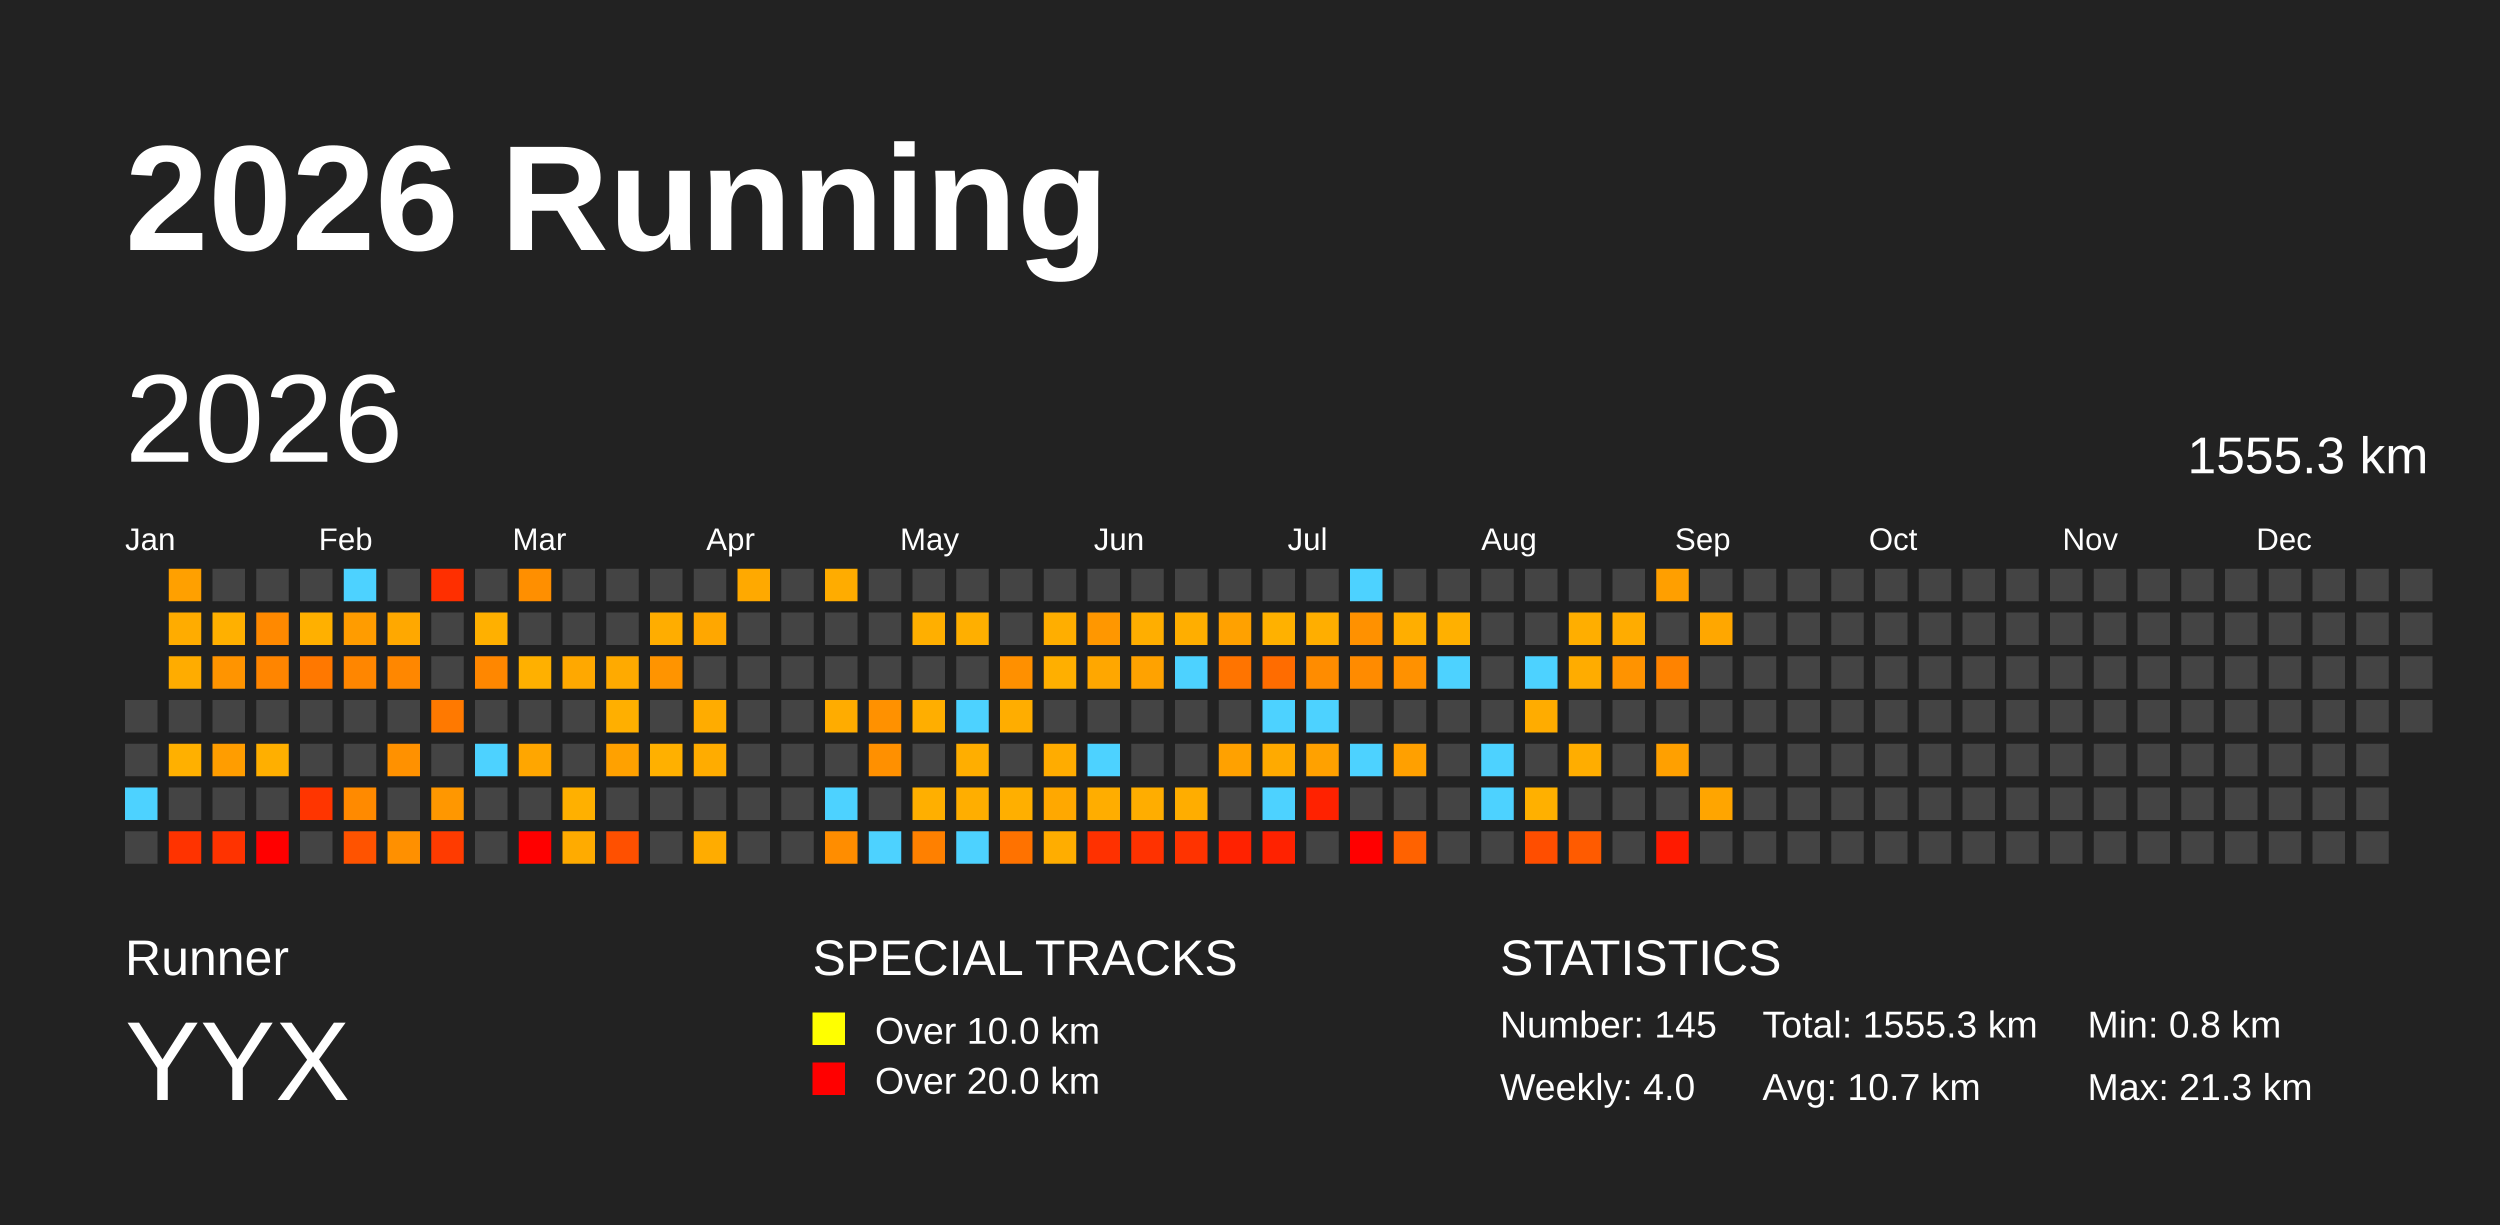
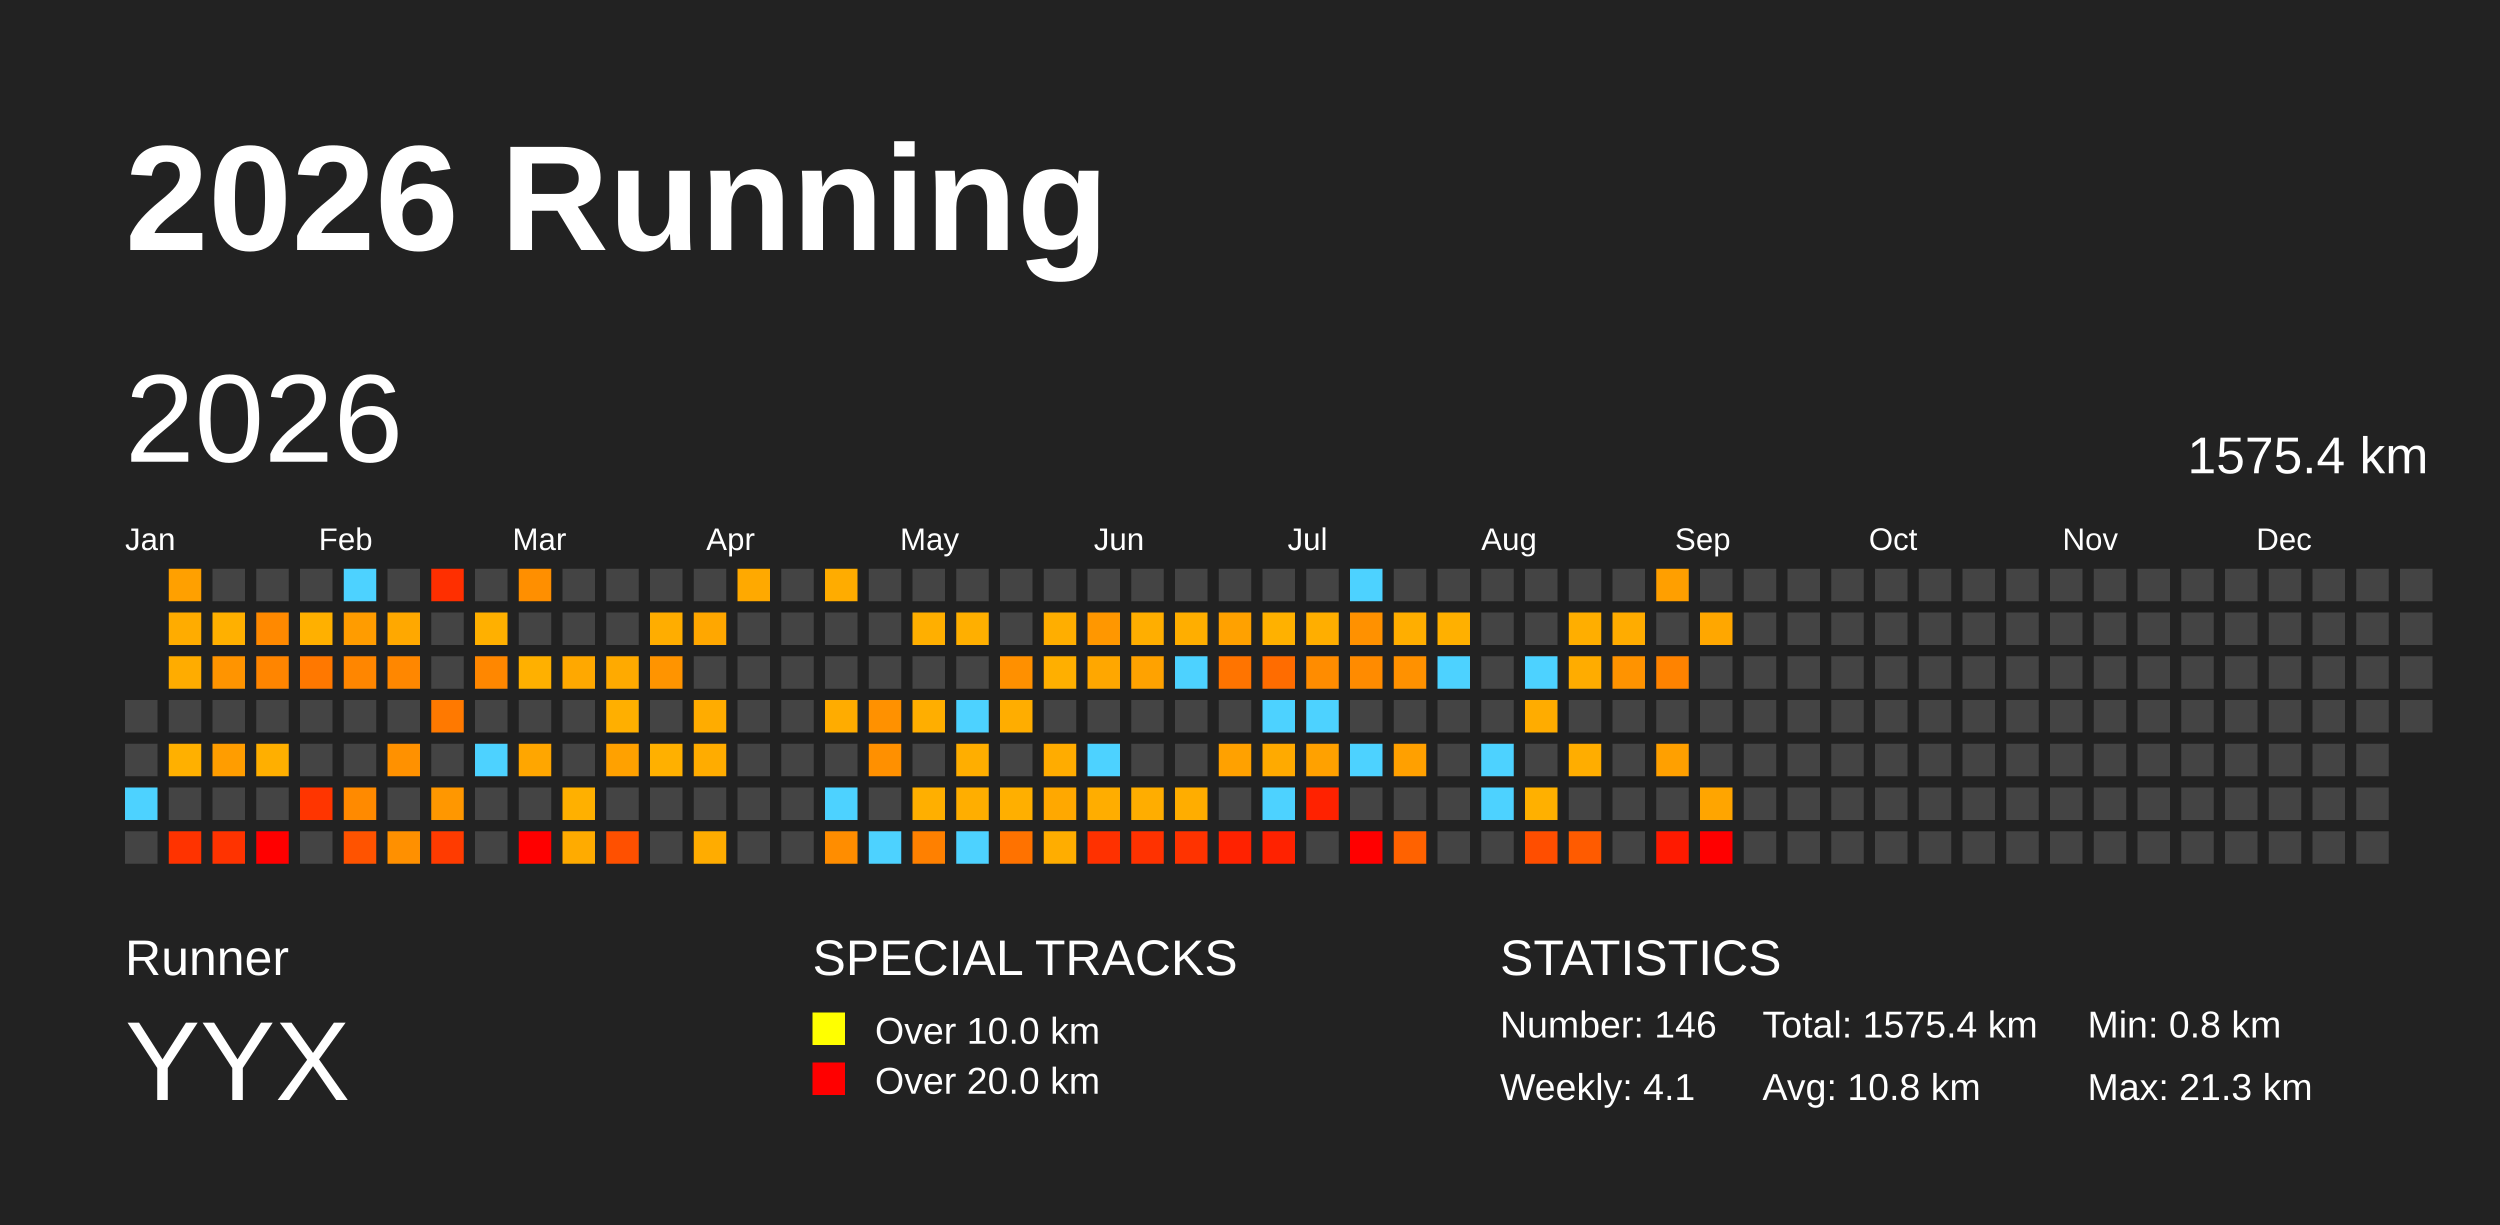
<svg xmlns="http://www.w3.org/2000/svg" baseProfile="full" height="98mm" version="1.1" viewBox="0,0,200,98" width="200mm">
  <defs />
  <rect fill="#222222" height="98" width="200" x="0" y="0" />
  <text fill="#FFFFFF" style="font-size:12px; font-family:Arial; font-weight:bold;" x="10" y="20">2026 Running</text>
  <text fill="#FFFFFF" style="font-size:4px; font-family:Arial" x="10" y="78">Runner</text>
  <text fill="#FFFFFF" style="font-size:9px; font-family:Arial" x="10" y="88">YYX</text>
  <text fill="#FFFFFF" style="font-size:4px; font-family:Arial" x="65" y="78">SPECIAL TRACKS</text>
  <rect fill="yellow" height="2.6" width="2.6" x="65" y="81" />
  <text fill="#FFFFFF" style="font-size:3px; font-family:Arial" x="70" y="83.5">Over 10.0 km</text>
  <rect fill="red" height="2.6" width="2.6" x="65" y="85" />
  <text fill="#FFFFFF" style="font-size:3px; font-family:Arial" x="70" y="87.5">Over 20.0 km</text>
  <text fill="#FFFFFF" style="font-size:4px; font-family:Arial" x="120" y="78">STATISTICS</text>
-   <text fill="#FFFFFF" style="font-size:3px; font-family:Arial" x="120" y="83">Number: 145</text>
-   <text fill="#FFFFFF" style="font-size:3px; font-family:Arial" x="120" y="88">Weekly: 4.0</text>
-   <text fill="#FFFFFF" style="font-size:3px; font-family:Arial" x="141" y="83">Total: 1555.3 km</text>
-   <text fill="#FFFFFF" style="font-size:3px; font-family:Arial" x="141" y="88">Avg: 10.7 km</text>
+   <text fill="#FFFFFF" style="font-size:3px; font-family:Arial" x="120" y="83">Number: 146</text>
+   <text fill="#FFFFFF" style="font-size:3px; font-family:Arial" x="120" y="88">Weekly: 4.1</text>
+   <text fill="#FFFFFF" style="font-size:3px; font-family:Arial" x="141" y="83">Total: 1575.4 km</text>
+   <text fill="#FFFFFF" style="font-size:3px; font-family:Arial" x="141" y="88">Avg: 10.8 km</text>
  <text fill="#FFFFFF" style="font-size:3px; font-family:Arial" x="167" y="83">Min: 0.8 km</text>
  <text fill="#FFFFFF" style="font-size:3px; font-family:Arial" x="167" y="88">Max: 21.3 km</text>
  <text dominant-baseline="hanging" fill="#FFFFFF" style="font-size:10.0px; font-family:Arial;" x="10" y="30">2026</text>
-   <text dominant-baseline="hanging" fill="#FFFFFF" style="font-size:4.125px; font-family:Arial;" x="175" y="35">1555.3 km</text>
+   <text dominant-baseline="hanging" fill="#FFFFFF" style="font-size:4.125px; font-family:Arial;" x="175" y="35">1575.4 km</text>
  <text fill="#FFFFFF" style="font-size:2.5px; font-family:Arial" x="10.0" y="44">Jan</text>
  <text fill="#FFFFFF" style="font-size:2.5px; font-family:Arial" x="25.5" y="44">Feb</text>
  <text fill="#FFFFFF" style="font-size:2.5px; font-family:Arial" x="41.0" y="44">Mar</text>
  <text fill="#FFFFFF" style="font-size:2.5px; font-family:Arial" x="56.5" y="44">Apr</text>
  <text fill="#FFFFFF" style="font-size:2.5px; font-family:Arial" x="72.0" y="44">May</text>
  <text fill="#FFFFFF" style="font-size:2.5px; font-family:Arial" x="87.5" y="44">Jun</text>
  <text fill="#FFFFFF" style="font-size:2.5px; font-family:Arial" x="103.0" y="44">Jul</text>
  <text fill="#FFFFFF" style="font-size:2.5px; font-family:Arial" x="118.5" y="44">Aug</text>
  <text fill="#FFFFFF" style="font-size:2.5px; font-family:Arial" x="134.0" y="44">Sep</text>
  <text fill="#FFFFFF" style="font-size:2.5px; font-family:Arial" x="149.5" y="44">Oct</text>
  <text fill="#FFFFFF" style="font-size:2.5px; font-family:Arial" x="165.0" y="44">Nov</text>
  <text fill="#FFFFFF" style="font-size:2.5px; font-family:Arial" x="180.5" y="44">Dec</text>
  <rect fill="#444444" height="2.6" width="2.6" x="10.0" y="56.0" />
  <rect fill="#444444" height="2.6" width="2.6" x="10.0" y="59.5" />
  <rect fill="#4dd2ff" height="2.6" width="2.6" x="10.0" y="63.0" />
  <rect fill="#444444" height="2.6" width="2.6" x="10.0" y="66.5" />
  <rect fill="#ffa000" height="2.6" width="2.6" x="13.5" y="45.5" />
  <rect fill="#ffac00" height="2.6" width="2.6" x="13.5" y="49.0" />
  <rect fill="#ffac00" height="2.6" width="2.6" x="13.5" y="52.5" />
  <rect fill="#444444" height="2.6" width="2.6" x="13.5" y="56.0" />
  <rect fill="#ffb000" height="2.6" width="2.6" x="13.5" y="59.5" />
  <rect fill="#444444" height="2.6" width="2.6" x="13.5" y="63.0" />
  <rect fill="#ff3300" height="2.6" width="2.6" x="13.5" y="66.5" />
  <rect fill="#444444" height="2.6" width="2.6" x="17.0" y="45.5" />
  <rect fill="#ffb000" height="2.6" width="2.6" x="17.0" y="49.0" />
  <rect fill="#ff9400" height="2.6" width="2.6" x="17.0" y="52.5" />
  <rect fill="#444444" height="2.6" width="2.6" x="17.0" y="56.0" />
  <rect fill="#ff9d00" height="2.6" width="2.6" x="17.0" y="59.5" />
  <rect fill="#444444" height="2.6" width="2.6" x="17.0" y="63.0" />
  <rect fill="#ff3300" height="2.6" width="2.6" x="17.0" y="66.5" />
  <rect fill="#444444" height="2.6" width="2.6" x="20.5" y="45.5" />
  <rect fill="#ff8900" height="2.6" width="2.6" x="20.5" y="49.0" />
  <rect fill="#ff8500" height="2.6" width="2.6" x="20.5" y="52.5" />
  <rect fill="#444444" height="2.6" width="2.6" x="20.5" y="56.0" />
  <rect fill="#ffaf00" height="2.6" width="2.6" x="20.5" y="59.5" />
  <rect fill="#444444" height="2.6" width="2.6" x="20.5" y="63.0" />
  <rect fill="red" height="2.6" width="2.6" x="20.5" y="66.5" />
  <rect fill="#444444" height="2.6" width="2.6" x="24.0" y="45.5" />
  <rect fill="#ffb000" height="2.6" width="2.6" x="24.0" y="49.0" />
  <rect fill="#ff7800" height="2.6" width="2.6" x="24.0" y="52.5" />
  <rect fill="#444444" height="2.6" width="2.6" x="24.0" y="56.0" />
  <rect fill="#444444" height="2.6" width="2.6" x="24.0" y="59.5" />
  <rect fill="#ff3500" height="2.6" width="2.6" x="24.0" y="63.0" />
  <rect fill="#444444" height="2.6" width="2.6" x="24.0" y="66.5" />
  <rect fill="#4dd2ff" height="2.6" width="2.6" x="27.5" y="45.5" />
  <rect fill="#ff9c00" height="2.6" width="2.6" x="27.5" y="49.0" />
  <rect fill="#ff8600" height="2.6" width="2.6" x="27.5" y="52.5" />
  <rect fill="#444444" height="2.6" width="2.6" x="27.5" y="56.0" />
  <rect fill="#444444" height="2.6" width="2.6" x="27.5" y="59.5" />
  <rect fill="#ff8a00" height="2.6" width="2.6" x="27.5" y="63.0" />
  <rect fill="#ff5300" height="2.6" width="2.6" x="27.5" y="66.5" />
  <rect fill="#444444" height="2.6" width="2.6" x="31.0" y="45.5" />
  <rect fill="#ffa800" height="2.6" width="2.6" x="31.0" y="49.0" />
  <rect fill="#ff8700" height="2.6" width="2.6" x="31.0" y="52.5" />
  <rect fill="#444444" height="2.6" width="2.6" x="31.0" y="56.0" />
  <rect fill="#ff9100" height="2.6" width="2.6" x="31.0" y="59.5" />
  <rect fill="#444444" height="2.6" width="2.6" x="31.0" y="63.0" />
  <rect fill="#ff9000" height="2.6" width="2.6" x="31.0" y="66.5" />
  <rect fill="#ff2f00" height="2.6" width="2.6" x="34.5" y="45.5" />
  <rect fill="#444444" height="2.6" width="2.6" x="34.5" y="49.0" />
  <rect fill="#444444" height="2.6" width="2.6" x="34.5" y="52.5" />
  <rect fill="#ff7900" height="2.6" width="2.6" x="34.5" y="56.0" />
  <rect fill="#444444" height="2.6" width="2.6" x="34.5" y="59.5" />
  <rect fill="#ff9700" height="2.6" width="2.6" x="34.5" y="63.0" />
  <rect fill="#ff3b00" height="2.6" width="2.6" x="34.5" y="66.5" />
  <rect fill="#444444" height="2.6" width="2.6" x="38.0" y="45.5" />
  <rect fill="#ffb000" height="2.6" width="2.6" x="38.0" y="49.0" />
  <rect fill="#ff8700" height="2.6" width="2.6" x="38.0" y="52.5" />
  <rect fill="#444444" height="2.6" width="2.6" x="38.0" y="56.0" />
  <rect fill="#4dd2ff" height="2.6" width="2.6" x="38.0" y="59.5" />
  <rect fill="#444444" height="2.6" width="2.6" x="38.0" y="63.0" />
  <rect fill="#444444" height="2.6" width="2.6" x="38.0" y="66.5" />
  <rect fill="#ff8f00" height="2.6" width="2.6" x="41.5" y="45.5" />
  <rect fill="#444444" height="2.6" width="2.6" x="41.5" y="49.0" />
  <rect fill="#ffb000" height="2.6" width="2.6" x="41.5" y="52.5" />
  <rect fill="#444444" height="2.6" width="2.6" x="41.5" y="56.0" />
  <rect fill="#ffa600" height="2.6" width="2.6" x="41.5" y="59.5" />
  <rect fill="#444444" height="2.6" width="2.6" x="41.5" y="63.0" />
  <rect fill="red" height="2.6" width="2.6" x="41.5" y="66.5" />
  <rect fill="#444444" height="2.6" width="2.6" x="45.0" y="45.5" />
  <rect fill="#444444" height="2.6" width="2.6" x="45.0" y="49.0" />
  <rect fill="#ffa800" height="2.6" width="2.6" x="45.0" y="52.5" />
  <rect fill="#444444" height="2.6" width="2.6" x="45.0" y="56.0" />
  <rect fill="#444444" height="2.6" width="2.6" x="45.0" y="59.5" />
  <rect fill="#ffb000" height="2.6" width="2.6" x="45.0" y="63.0" />
  <rect fill="#ffab00" height="2.6" width="2.6" x="45.0" y="66.5" />
  <rect fill="#444444" height="2.6" width="2.6" x="48.5" y="45.5" />
  <rect fill="#444444" height="2.6" width="2.6" x="48.5" y="49.0" />
  <rect fill="#ffaa00" height="2.6" width="2.6" x="48.5" y="52.5" />
  <rect fill="#ffaf00" height="2.6" width="2.6" x="48.5" y="56.0" />
  <rect fill="#ffa100" height="2.6" width="2.6" x="48.5" y="59.5" />
  <rect fill="#444444" height="2.6" width="2.6" x="48.5" y="63.0" />
  <rect fill="#ff5000" height="2.6" width="2.6" x="48.5" y="66.5" />
  <rect fill="#444444" height="2.6" width="2.6" x="52.0" y="45.5" />
  <rect fill="#ffad00" height="2.6" width="2.6" x="52.0" y="49.0" />
  <rect fill="#ff9400" height="2.6" width="2.6" x="52.0" y="52.5" />
  <rect fill="#444444" height="2.6" width="2.6" x="52.0" y="56.0" />
  <rect fill="#ffb000" height="2.6" width="2.6" x="52.0" y="59.5" />
  <rect fill="#444444" height="2.6" width="2.6" x="52.0" y="63.0" />
  <rect fill="#444444" height="2.6" width="2.6" x="52.0" y="66.5" />
  <rect fill="#444444" height="2.6" width="2.6" x="55.5" y="45.5" />
  <rect fill="#ffa700" height="2.6" width="2.6" x="55.5" y="49.0" />
  <rect fill="#444444" height="2.6" width="2.6" x="55.5" y="52.5" />
  <rect fill="#ffac00" height="2.6" width="2.6" x="55.5" y="56.0" />
  <rect fill="#ffac00" height="2.6" width="2.6" x="55.5" y="59.5" />
  <rect fill="#444444" height="2.6" width="2.6" x="55.5" y="63.0" />
  <rect fill="#ffac00" height="2.6" width="2.6" x="55.5" y="66.5" />
  <rect fill="#ffa900" height="2.6" width="2.6" x="59.0" y="45.5" />
  <rect fill="#444444" height="2.6" width="2.6" x="59.0" y="49.0" />
  <rect fill="#444444" height="2.6" width="2.6" x="59.0" y="52.5" />
  <rect fill="#444444" height="2.6" width="2.6" x="59.0" y="56.0" />
  <rect fill="#444444" height="2.6" width="2.6" x="59.0" y="59.5" />
  <rect fill="#444444" height="2.6" width="2.6" x="59.0" y="63.0" />
  <rect fill="#444444" height="2.6" width="2.6" x="59.0" y="66.5" />
  <rect fill="#444444" height="2.6" width="2.6" x="62.5" y="45.5" />
  <rect fill="#444444" height="2.6" width="2.6" x="62.5" y="49.0" />
  <rect fill="#444444" height="2.6" width="2.6" x="62.5" y="52.5" />
  <rect fill="#444444" height="2.6" width="2.6" x="62.5" y="56.0" />
  <rect fill="#444444" height="2.6" width="2.6" x="62.5" y="59.5" />
  <rect fill="#444444" height="2.6" width="2.6" x="62.5" y="63.0" />
  <rect fill="#444444" height="2.6" width="2.6" x="62.5" y="66.5" />
  <rect fill="#ffac00" height="2.6" width="2.6" x="66.0" y="45.5" />
  <rect fill="#444444" height="2.6" width="2.6" x="66.0" y="49.0" />
  <rect fill="#444444" height="2.6" width="2.6" x="66.0" y="52.5" />
  <rect fill="#ffac00" height="2.6" width="2.6" x="66.0" y="56.0" />
  <rect fill="#444444" height="2.6" width="2.6" x="66.0" y="59.5" />
  <rect fill="#4dd2ff" height="2.6" width="2.6" x="66.0" y="63.0" />
  <rect fill="#ff8d00" height="2.6" width="2.6" x="66.0" y="66.5" />
  <rect fill="#444444" height="2.6" width="2.6" x="69.5" y="45.5" />
  <rect fill="#444444" height="2.6" width="2.6" x="69.5" y="49.0" />
  <rect fill="#444444" height="2.6" width="2.6" x="69.5" y="52.5" />
  <rect fill="#ff9100" height="2.6" width="2.6" x="69.5" y="56.0" />
  <rect fill="#ff9000" height="2.6" width="2.6" x="69.5" y="59.5" />
  <rect fill="#444444" height="2.6" width="2.6" x="69.5" y="63.0" />
  <rect fill="#4dd2ff" height="2.6" width="2.6" x="69.5" y="66.5" />
  <rect fill="#444444" height="2.6" width="2.6" x="73.0" y="45.5" />
  <rect fill="#ffaf00" height="2.6" width="2.6" x="73.0" y="49.0" />
  <rect fill="#444444" height="2.6" width="2.6" x="73.0" y="52.5" />
  <rect fill="#ffae00" height="2.6" width="2.6" x="73.0" y="56.0" />
  <rect fill="#444444" height="2.6" width="2.6" x="73.0" y="59.5" />
  <rect fill="#ffaf00" height="2.6" width="2.6" x="73.0" y="63.0" />
  <rect fill="#ff8000" height="2.6" width="2.6" x="73.0" y="66.5" />
  <rect fill="#444444" height="2.6" width="2.6" x="76.5" y="45.5" />
  <rect fill="#ffaf00" height="2.6" width="2.6" x="76.5" y="49.0" />
  <rect fill="#444444" height="2.6" width="2.6" x="76.5" y="52.5" />
  <rect fill="#4dd2ff" height="2.6" width="2.6" x="76.5" y="56.0" />
  <rect fill="#ffae00" height="2.6" width="2.6" x="76.5" y="59.5" />
  <rect fill="#ffae00" height="2.6" width="2.6" x="76.5" y="63.0" />
  <rect fill="#4dd2ff" height="2.6" width="2.6" x="76.5" y="66.5" />
  <rect fill="#444444" height="2.6" width="2.6" x="80.0" y="45.5" />
  <rect fill="#444444" height="2.6" width="2.6" x="80.0" y="49.0" />
  <rect fill="#ff9000" height="2.6" width="2.6" x="80.0" y="52.5" />
  <rect fill="#ffad00" height="2.6" width="2.6" x="80.0" y="56.0" />
  <rect fill="#444444" height="2.6" width="2.6" x="80.0" y="59.5" />
  <rect fill="#ffaf00" height="2.6" width="2.6" x="80.0" y="63.0" />
  <rect fill="#ff7200" height="2.6" width="2.6" x="80.0" y="66.5" />
  <rect fill="#444444" height="2.6" width="2.6" x="83.5" y="45.5" />
  <rect fill="#ffae00" height="2.6" width="2.6" x="83.5" y="49.0" />
  <rect fill="#ffaf00" height="2.6" width="2.6" x="83.5" y="52.5" />
  <rect fill="#444444" height="2.6" width="2.6" x="83.5" y="56.0" />
  <rect fill="#ffac00" height="2.6" width="2.6" x="83.5" y="59.5" />
  <rect fill="#ffa800" height="2.6" width="2.6" x="83.5" y="63.0" />
  <rect fill="#ffad00" height="2.6" width="2.6" x="83.5" y="66.5" />
  <rect fill="#444444" height="2.6" width="2.6" x="87.0" y="45.5" />
  <rect fill="#ff9700" height="2.6" width="2.6" x="87.0" y="49.0" />
  <rect fill="#ffa700" height="2.6" width="2.6" x="87.0" y="52.5" />
  <rect fill="#444444" height="2.6" width="2.6" x="87.0" y="56.0" />
  <rect fill="#4dd2ff" height="2.6" width="2.6" x="87.0" y="59.5" />
  <rect fill="#ffad00" height="2.6" width="2.6" x="87.0" y="63.0" />
  <rect fill="#ff3100" height="2.6" width="2.6" x="87.0" y="66.5" />
  <rect fill="#444444" height="2.6" width="2.6" x="90.5" y="45.5" />
  <rect fill="#ffae00" height="2.6" width="2.6" x="90.5" y="49.0" />
  <rect fill="#ffa200" height="2.6" width="2.6" x="90.5" y="52.5" />
  <rect fill="#444444" height="2.6" width="2.6" x="90.5" y="56.0" />
  <rect fill="#444444" height="2.6" width="2.6" x="90.5" y="59.5" />
  <rect fill="#ffad00" height="2.6" width="2.6" x="90.5" y="63.0" />
  <rect fill="#ff3200" height="2.6" width="2.6" x="90.5" y="66.5" />
  <rect fill="#444444" height="2.6" width="2.6" x="94.0" y="45.5" />
  <rect fill="#ffae00" height="2.6" width="2.6" x="94.0" y="49.0" />
  <rect fill="#4dd2ff" height="2.6" width="2.6" x="94.0" y="52.5" />
  <rect fill="#444444" height="2.6" width="2.6" x="94.0" y="56.0" />
  <rect fill="#444444" height="2.6" width="2.6" x="94.0" y="59.5" />
  <rect fill="#ffad00" height="2.6" width="2.6" x="94.0" y="63.0" />
  <rect fill="#ff3300" height="2.6" width="2.6" x="94.0" y="66.5" />
  <rect fill="#444444" height="2.6" width="2.6" x="97.5" y="45.5" />
  <rect fill="#ffa100" height="2.6" width="2.6" x="97.5" y="49.0" />
  <rect fill="#ff7400" height="2.6" width="2.6" x="97.5" y="52.5" />
  <rect fill="#444444" height="2.6" width="2.6" x="97.5" y="56.0" />
  <rect fill="#ffa100" height="2.6" width="2.6" x="97.5" y="59.5" />
  <rect fill="#444444" height="2.6" width="2.6" x="97.5" y="63.0" />
  <rect fill="#ff2200" height="2.6" width="2.6" x="97.5" y="66.5" />
  <rect fill="#444444" height="2.6" width="2.6" x="101.0" y="45.5" />
  <rect fill="#ffb100" height="2.6" width="2.6" x="101.0" y="49.0" />
  <rect fill="#ff6c00" height="2.6" width="2.6" x="101.0" y="52.5" />
  <rect fill="#4dd2ff" height="2.6" width="2.6" x="101.0" y="56.0" />
  <rect fill="#ffaa00" height="2.6" width="2.6" x="101.0" y="59.5" />
  <rect fill="#4dd2ff" height="2.6" width="2.6" x="101.0" y="63.0" />
  <rect fill="#ff2200" height="2.6" width="2.6" x="101.0" y="66.5" />
  <rect fill="#444444" height="2.6" width="2.6" x="104.5" y="45.5" />
  <rect fill="#ffae00" height="2.6" width="2.6" x="104.5" y="49.0" />
  <rect fill="#ff8c00" height="2.6" width="2.6" x="104.5" y="52.5" />
  <rect fill="#4dd2ff" height="2.6" width="2.6" x="104.5" y="56.0" />
  <rect fill="#ffa100" height="2.6" width="2.6" x="104.5" y="59.5" />
  <rect fill="#ff2200" height="2.6" width="2.6" x="104.5" y="63.0" />
  <rect fill="#444444" height="2.6" width="2.6" x="104.5" y="66.5" />
  <rect fill="#4dd2ff" height="2.6" width="2.6" x="108.0" y="45.5" />
  <rect fill="#ff9100" height="2.6" width="2.6" x="108.0" y="49.0" />
  <rect fill="#ff8b00" height="2.6" width="2.6" x="108.0" y="52.5" />
  <rect fill="#444444" height="2.6" width="2.6" x="108.0" y="56.0" />
  <rect fill="#4dd2ff" height="2.6" width="2.6" x="108.0" y="59.5" />
  <rect fill="#444444" height="2.6" width="2.6" x="108.0" y="63.0" />
  <rect fill="red" height="2.6" width="2.6" x="108.0" y="66.5" />
  <rect fill="#444444" height="2.6" width="2.6" x="111.5" y="45.5" />
  <rect fill="#ffae00" height="2.6" width="2.6" x="111.5" y="49.0" />
  <rect fill="#ff9100" height="2.6" width="2.6" x="111.5" y="52.5" />
  <rect fill="#444444" height="2.6" width="2.6" x="111.5" y="56.0" />
  <rect fill="#ffa000" height="2.6" width="2.6" x="111.5" y="59.5" />
  <rect fill="#444444" height="2.6" width="2.6" x="111.5" y="63.0" />
  <rect fill="#ff6200" height="2.6" width="2.6" x="111.5" y="66.5" />
  <rect fill="#444444" height="2.6" width="2.6" x="115.0" y="45.5" />
  <rect fill="#ffb000" height="2.6" width="2.6" x="115.0" y="49.0" />
  <rect fill="#4dd2ff" height="2.6" width="2.6" x="115.0" y="52.5" />
  <rect fill="#444444" height="2.6" width="2.6" x="115.0" y="56.0" />
  <rect fill="#444444" height="2.6" width="2.6" x="115.0" y="59.5" />
  <rect fill="#444444" height="2.6" width="2.6" x="115.0" y="63.0" />
  <rect fill="#444444" height="2.6" width="2.6" x="115.0" y="66.5" />
  <rect fill="#444444" height="2.6" width="2.6" x="118.5" y="45.5" />
  <rect fill="#444444" height="2.6" width="2.6" x="118.5" y="49.0" />
  <rect fill="#444444" height="2.6" width="2.6" x="118.5" y="52.5" />
  <rect fill="#444444" height="2.6" width="2.6" x="118.5" y="56.0" />
  <rect fill="#4dd2ff" height="2.6" width="2.6" x="118.5" y="59.5" />
  <rect fill="#4dd2ff" height="2.6" width="2.6" x="118.5" y="63.0" />
  <rect fill="#444444" height="2.6" width="2.6" x="118.5" y="66.5" />
  <rect fill="#444444" height="2.6" width="2.6" x="122.0" y="45.5" />
  <rect fill="#444444" height="2.6" width="2.6" x="122.0" y="49.0" />
  <rect fill="#4dd2ff" height="2.6" width="2.6" x="122.0" y="52.5" />
  <rect fill="#ffac00" height="2.6" width="2.6" x="122.0" y="56.0" />
  <rect fill="#444444" height="2.6" width="2.6" x="122.0" y="59.5" />
  <rect fill="#ffb000" height="2.6" width="2.6" x="122.0" y="63.0" />
  <rect fill="#ff4e00" height="2.6" width="2.6" x="122.0" y="66.5" />
  <rect fill="#444444" height="2.6" width="2.6" x="125.5" y="45.5" />
  <rect fill="#ffae00" height="2.6" width="2.6" x="125.5" y="49.0" />
  <rect fill="#ffac00" height="2.6" width="2.6" x="125.5" y="52.5" />
  <rect fill="#444444" height="2.6" width="2.6" x="125.5" y="56.0" />
  <rect fill="#ffad00" height="2.6" width="2.6" x="125.5" y="59.5" />
  <rect fill="#444444" height="2.6" width="2.6" x="125.5" y="63.0" />
  <rect fill="#ff5b00" height="2.6" width="2.6" x="125.5" y="66.5" />
  <rect fill="#444444" height="2.6" width="2.6" x="129.0" y="45.5" />
  <rect fill="#ffac00" height="2.6" width="2.6" x="129.0" y="49.0" />
  <rect fill="#ff9300" height="2.6" width="2.6" x="129.0" y="52.5" />
  <rect fill="#444444" height="2.6" width="2.6" x="129.0" y="56.0" />
  <rect fill="#444444" height="2.6" width="2.6" x="129.0" y="59.5" />
  <rect fill="#444444" height="2.6" width="2.6" x="129.0" y="63.0" />
  <rect fill="#444444" height="2.6" width="2.6" x="129.0" y="66.5" />
  <rect fill="#ff9f00" height="2.6" width="2.6" x="132.5" y="45.5" />
  <rect fill="#444444" height="2.6" width="2.6" x="132.5" y="49.0" />
  <rect fill="#ff8300" height="2.6" width="2.6" x="132.5" y="52.5" />
  <rect fill="#444444" height="2.6" width="2.6" x="132.5" y="56.0" />
  <rect fill="#ffa000" height="2.6" width="2.6" x="132.5" y="59.5" />
  <rect fill="#444444" height="2.6" width="2.6" x="132.5" y="63.0" />
  <rect fill="#ff1a00" height="2.6" width="2.6" x="132.5" y="66.5" />
  <rect fill="#444444" height="2.6" width="2.6" x="136.0" y="45.5" />
  <rect fill="#ffa700" height="2.6" width="2.6" x="136.0" y="49.0" />
  <rect fill="#444444" height="2.6" width="2.6" x="136.0" y="52.5" />
  <rect fill="#444444" height="2.6" width="2.6" x="136.0" y="56.0" />
  <rect fill="#444444" height="2.6" width="2.6" x="136.0" y="59.5" />
  <rect fill="#ffa500" height="2.6" width="2.6" x="136.0" y="63.0" />
-   <rect fill="#444444" height="2.6" width="2.6" x="136.0" y="66.5" />
+   <rect fill="red" height="2.6" width="2.6" x="136.0" y="66.5" />
  <rect fill="#444444" height="2.6" width="2.6" x="139.5" y="45.5" />
  <rect fill="#444444" height="2.6" width="2.6" x="139.5" y="49.0" />
  <rect fill="#444444" height="2.6" width="2.6" x="139.5" y="52.5" />
  <rect fill="#444444" height="2.6" width="2.6" x="139.5" y="56.0" />
  <rect fill="#444444" height="2.6" width="2.6" x="139.5" y="59.5" />
  <rect fill="#444444" height="2.6" width="2.6" x="139.5" y="63.0" />
  <rect fill="#444444" height="2.6" width="2.6" x="139.5" y="66.5" />
  <rect fill="#444444" height="2.6" width="2.6" x="143.0" y="45.5" />
  <rect fill="#444444" height="2.6" width="2.6" x="143.0" y="49.0" />
  <rect fill="#444444" height="2.6" width="2.6" x="143.0" y="52.5" />
  <rect fill="#444444" height="2.6" width="2.6" x="143.0" y="56.0" />
  <rect fill="#444444" height="2.6" width="2.6" x="143.0" y="59.5" />
  <rect fill="#444444" height="2.6" width="2.6" x="143.0" y="63.0" />
  <rect fill="#444444" height="2.6" width="2.6" x="143.0" y="66.5" />
  <rect fill="#444444" height="2.6" width="2.6" x="146.5" y="45.5" />
  <rect fill="#444444" height="2.6" width="2.6" x="146.5" y="49.0" />
  <rect fill="#444444" height="2.6" width="2.6" x="146.5" y="52.5" />
  <rect fill="#444444" height="2.6" width="2.6" x="146.5" y="56.0" />
  <rect fill="#444444" height="2.6" width="2.6" x="146.5" y="59.5" />
  <rect fill="#444444" height="2.6" width="2.6" x="146.5" y="63.0" />
  <rect fill="#444444" height="2.6" width="2.6" x="146.5" y="66.5" />
  <rect fill="#444444" height="2.6" width="2.6" x="150.0" y="45.5" />
  <rect fill="#444444" height="2.6" width="2.6" x="150.0" y="49.0" />
  <rect fill="#444444" height="2.6" width="2.6" x="150.0" y="52.5" />
  <rect fill="#444444" height="2.6" width="2.6" x="150.0" y="56.0" />
  <rect fill="#444444" height="2.6" width="2.6" x="150.0" y="59.5" />
  <rect fill="#444444" height="2.6" width="2.6" x="150.0" y="63.0" />
  <rect fill="#444444" height="2.6" width="2.6" x="150.0" y="66.5" />
  <rect fill="#444444" height="2.6" width="2.6" x="153.5" y="45.5" />
  <rect fill="#444444" height="2.6" width="2.6" x="153.5" y="49.0" />
  <rect fill="#444444" height="2.6" width="2.6" x="153.5" y="52.5" />
  <rect fill="#444444" height="2.6" width="2.6" x="153.5" y="56.0" />
  <rect fill="#444444" height="2.6" width="2.6" x="153.5" y="59.5" />
  <rect fill="#444444" height="2.6" width="2.6" x="153.5" y="63.0" />
  <rect fill="#444444" height="2.6" width="2.6" x="153.5" y="66.5" />
  <rect fill="#444444" height="2.6" width="2.6" x="157.0" y="45.5" />
  <rect fill="#444444" height="2.6" width="2.6" x="157.0" y="49.0" />
  <rect fill="#444444" height="2.6" width="2.6" x="157.0" y="52.5" />
  <rect fill="#444444" height="2.6" width="2.6" x="157.0" y="56.0" />
  <rect fill="#444444" height="2.6" width="2.6" x="157.0" y="59.5" />
  <rect fill="#444444" height="2.6" width="2.6" x="157.0" y="63.0" />
  <rect fill="#444444" height="2.6" width="2.6" x="157.0" y="66.5" />
  <rect fill="#444444" height="2.6" width="2.6" x="160.5" y="45.5" />
  <rect fill="#444444" height="2.6" width="2.6" x="160.5" y="49.0" />
  <rect fill="#444444" height="2.6" width="2.6" x="160.5" y="52.5" />
  <rect fill="#444444" height="2.6" width="2.6" x="160.5" y="56.0" />
  <rect fill="#444444" height="2.6" width="2.6" x="160.5" y="59.5" />
  <rect fill="#444444" height="2.6" width="2.6" x="160.5" y="63.0" />
  <rect fill="#444444" height="2.6" width="2.6" x="160.5" y="66.5" />
  <rect fill="#444444" height="2.6" width="2.6" x="164.0" y="45.5" />
  <rect fill="#444444" height="2.6" width="2.6" x="164.0" y="49.0" />
  <rect fill="#444444" height="2.6" width="2.6" x="164.0" y="52.5" />
  <rect fill="#444444" height="2.6" width="2.6" x="164.0" y="56.0" />
  <rect fill="#444444" height="2.6" width="2.6" x="164.0" y="59.5" />
  <rect fill="#444444" height="2.6" width="2.6" x="164.0" y="63.0" />
  <rect fill="#444444" height="2.6" width="2.6" x="164.0" y="66.5" />
  <rect fill="#444444" height="2.6" width="2.6" x="167.5" y="45.5" />
  <rect fill="#444444" height="2.6" width="2.6" x="167.5" y="49.0" />
  <rect fill="#444444" height="2.6" width="2.6" x="167.5" y="52.5" />
  <rect fill="#444444" height="2.6" width="2.6" x="167.5" y="56.0" />
  <rect fill="#444444" height="2.6" width="2.6" x="167.5" y="59.5" />
  <rect fill="#444444" height="2.6" width="2.6" x="167.5" y="63.0" />
  <rect fill="#444444" height="2.6" width="2.6" x="167.5" y="66.5" />
  <rect fill="#444444" height="2.6" width="2.6" x="171.0" y="45.5" />
  <rect fill="#444444" height="2.6" width="2.6" x="171.0" y="49.0" />
  <rect fill="#444444" height="2.6" width="2.6" x="171.0" y="52.5" />
  <rect fill="#444444" height="2.6" width="2.6" x="171.0" y="56.0" />
  <rect fill="#444444" height="2.6" width="2.6" x="171.0" y="59.5" />
  <rect fill="#444444" height="2.6" width="2.6" x="171.0" y="63.0" />
  <rect fill="#444444" height="2.6" width="2.6" x="171.0" y="66.5" />
  <rect fill="#444444" height="2.6" width="2.6" x="174.5" y="45.5" />
  <rect fill="#444444" height="2.6" width="2.6" x="174.5" y="49.0" />
  <rect fill="#444444" height="2.6" width="2.6" x="174.5" y="52.5" />
  <rect fill="#444444" height="2.6" width="2.6" x="174.5" y="56.0" />
  <rect fill="#444444" height="2.6" width="2.6" x="174.5" y="59.5" />
  <rect fill="#444444" height="2.6" width="2.6" x="174.5" y="63.0" />
  <rect fill="#444444" height="2.6" width="2.6" x="174.5" y="66.5" />
  <rect fill="#444444" height="2.6" width="2.6" x="178.0" y="45.5" />
  <rect fill="#444444" height="2.6" width="2.6" x="178.0" y="49.0" />
  <rect fill="#444444" height="2.6" width="2.6" x="178.0" y="52.5" />
  <rect fill="#444444" height="2.6" width="2.6" x="178.0" y="56.0" />
  <rect fill="#444444" height="2.6" width="2.6" x="178.0" y="59.5" />
  <rect fill="#444444" height="2.6" width="2.6" x="178.0" y="63.0" />
  <rect fill="#444444" height="2.6" width="2.6" x="178.0" y="66.5" />
  <rect fill="#444444" height="2.6" width="2.6" x="181.5" y="45.5" />
  <rect fill="#444444" height="2.6" width="2.6" x="181.5" y="49.0" />
  <rect fill="#444444" height="2.6" width="2.6" x="181.5" y="52.5" />
  <rect fill="#444444" height="2.6" width="2.6" x="181.5" y="56.0" />
  <rect fill="#444444" height="2.6" width="2.6" x="181.5" y="59.5" />
  <rect fill="#444444" height="2.6" width="2.6" x="181.5" y="63.0" />
  <rect fill="#444444" height="2.6" width="2.6" x="181.5" y="66.5" />
  <rect fill="#444444" height="2.6" width="2.6" x="185.0" y="45.5" />
  <rect fill="#444444" height="2.6" width="2.6" x="185.0" y="49.0" />
  <rect fill="#444444" height="2.6" width="2.6" x="185.0" y="52.5" />
  <rect fill="#444444" height="2.6" width="2.6" x="185.0" y="56.0" />
  <rect fill="#444444" height="2.6" width="2.6" x="185.0" y="59.5" />
  <rect fill="#444444" height="2.6" width="2.6" x="185.0" y="63.0" />
  <rect fill="#444444" height="2.6" width="2.6" x="185.0" y="66.5" />
  <rect fill="#444444" height="2.6" width="2.6" x="188.5" y="45.5" />
  <rect fill="#444444" height="2.6" width="2.6" x="188.5" y="49.0" />
  <rect fill="#444444" height="2.6" width="2.6" x="188.5" y="52.5" />
  <rect fill="#444444" height="2.6" width="2.6" x="188.5" y="56.0" />
  <rect fill="#444444" height="2.6" width="2.6" x="188.5" y="59.5" />
  <rect fill="#444444" height="2.6" width="2.6" x="188.5" y="63.0" />
  <rect fill="#444444" height="2.6" width="2.6" x="188.5" y="66.5" />
  <rect fill="#444444" height="2.6" width="2.6" x="192.0" y="45.5" />
  <rect fill="#444444" height="2.6" width="2.6" x="192.0" y="49.0" />
  <rect fill="#444444" height="2.6" width="2.6" x="192.0" y="52.5" />
  <rect fill="#444444" height="2.6" width="2.6" x="192.0" y="56.0" />
</svg>
